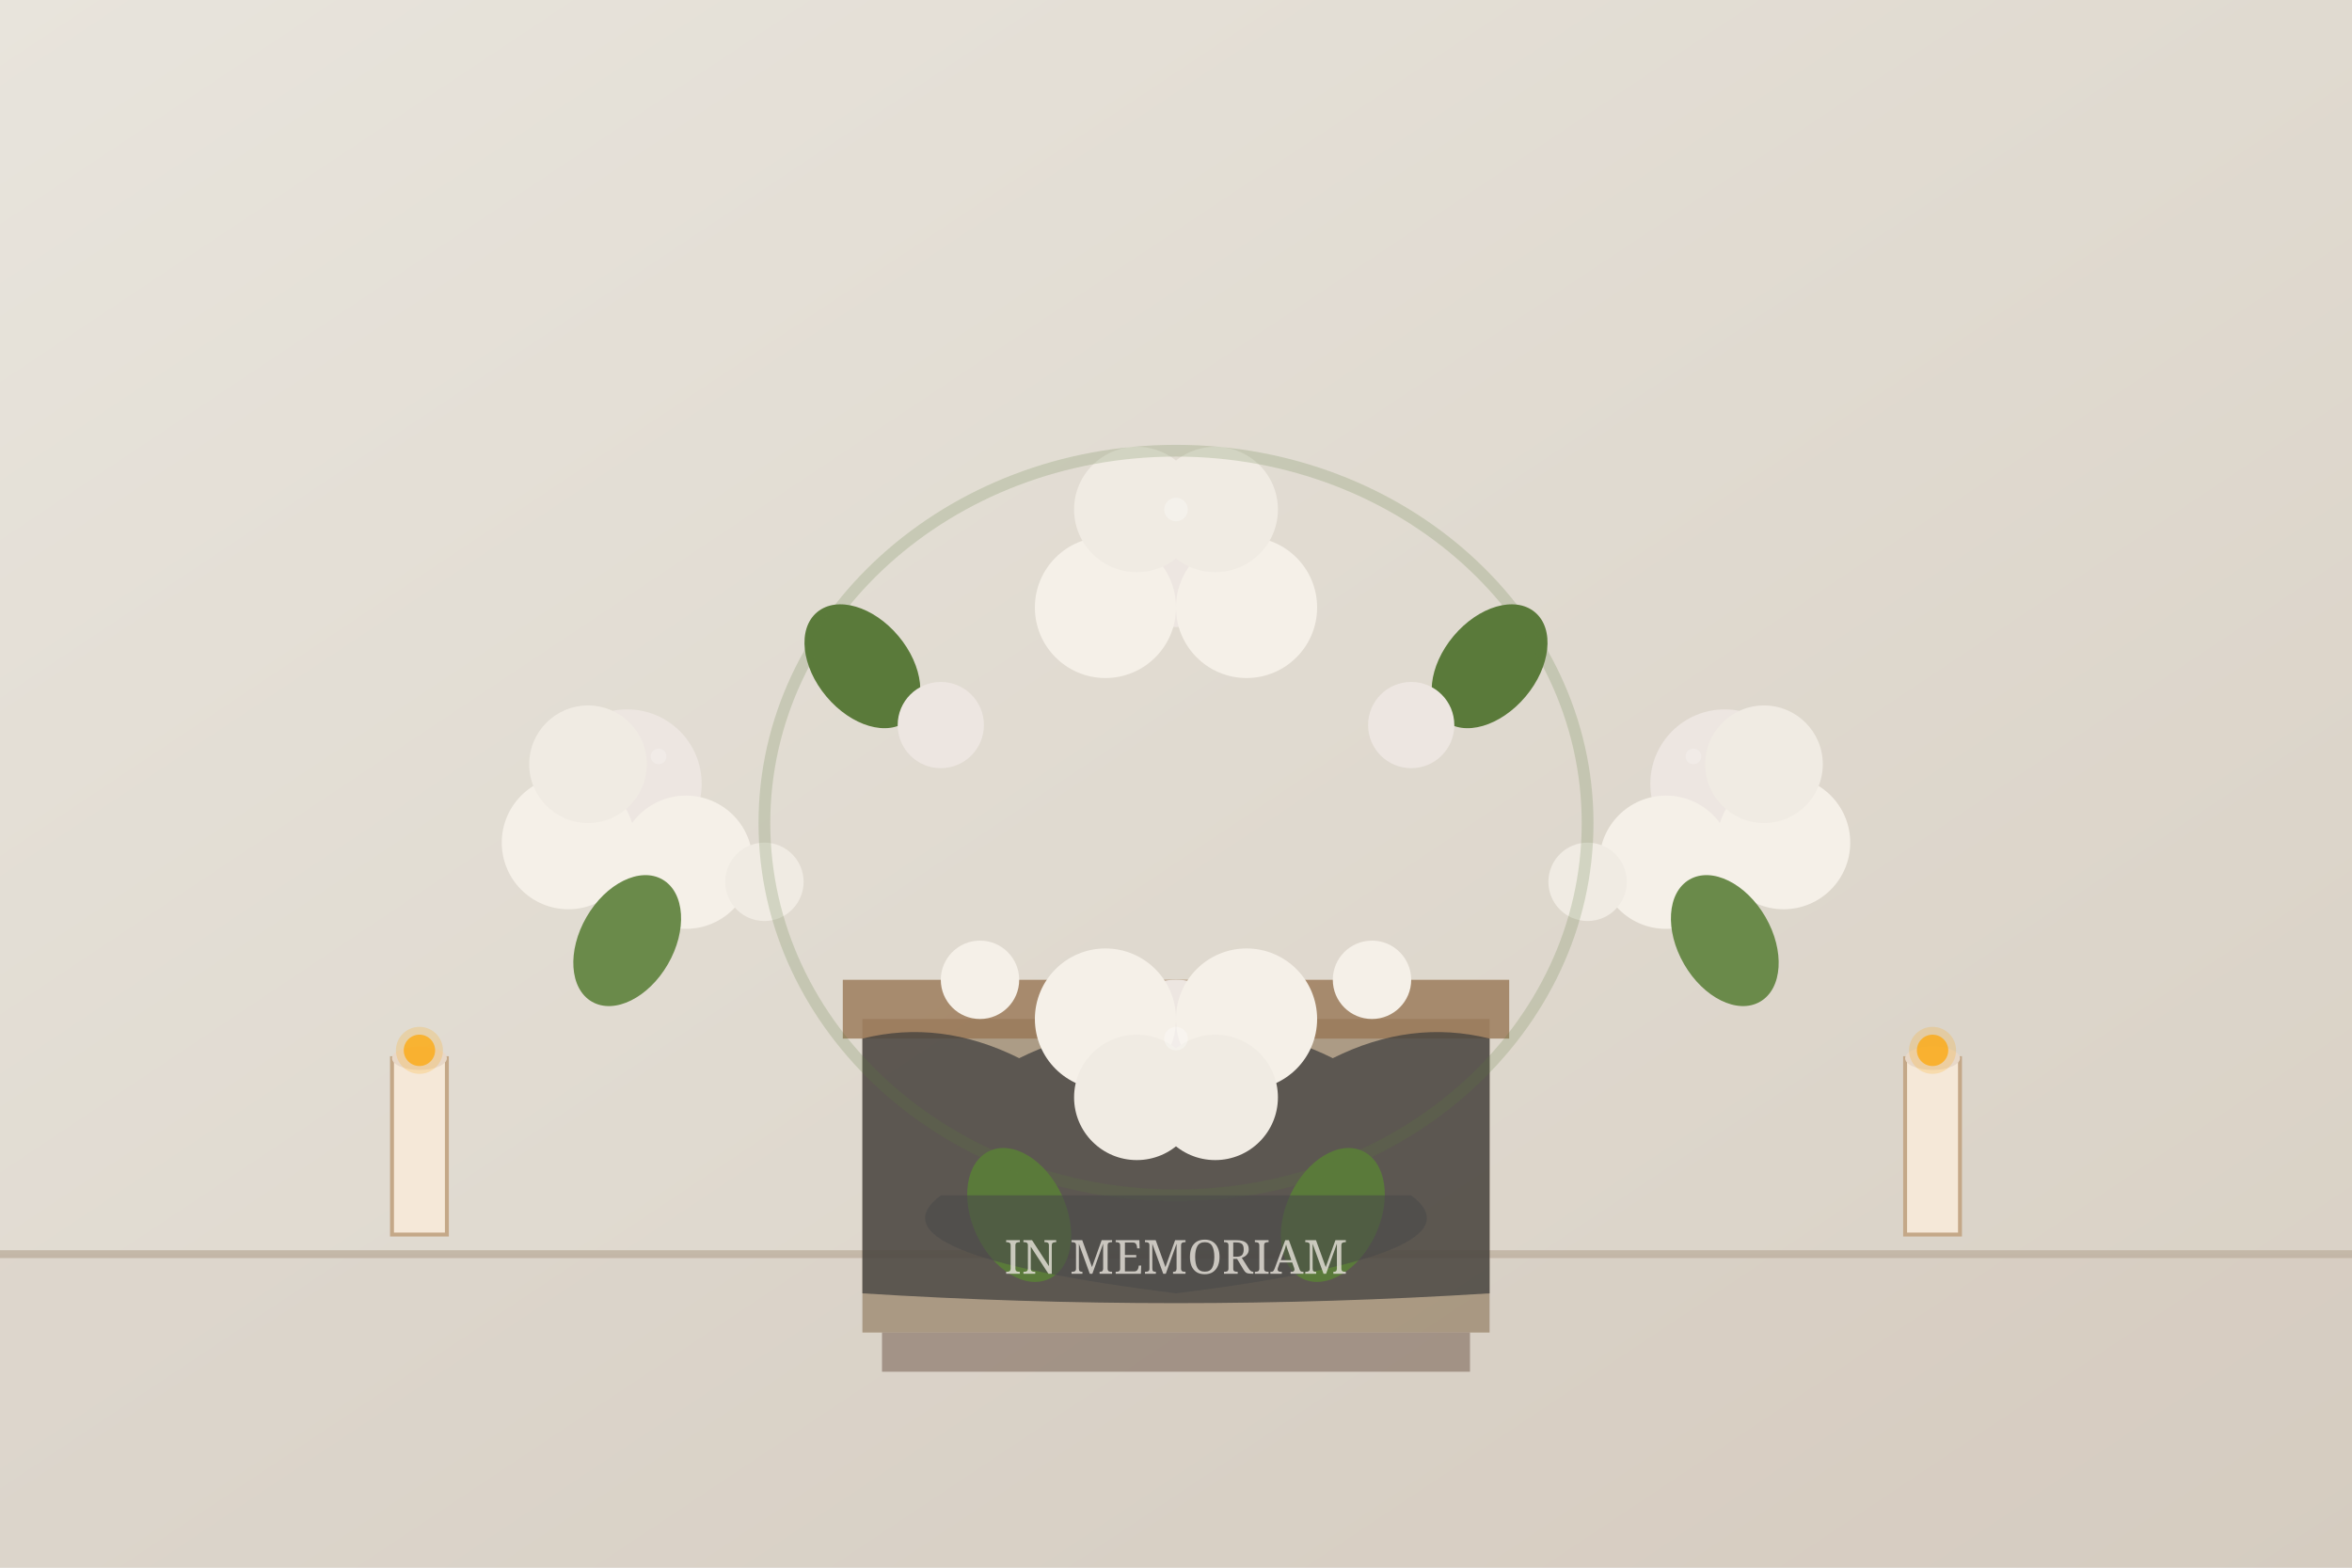
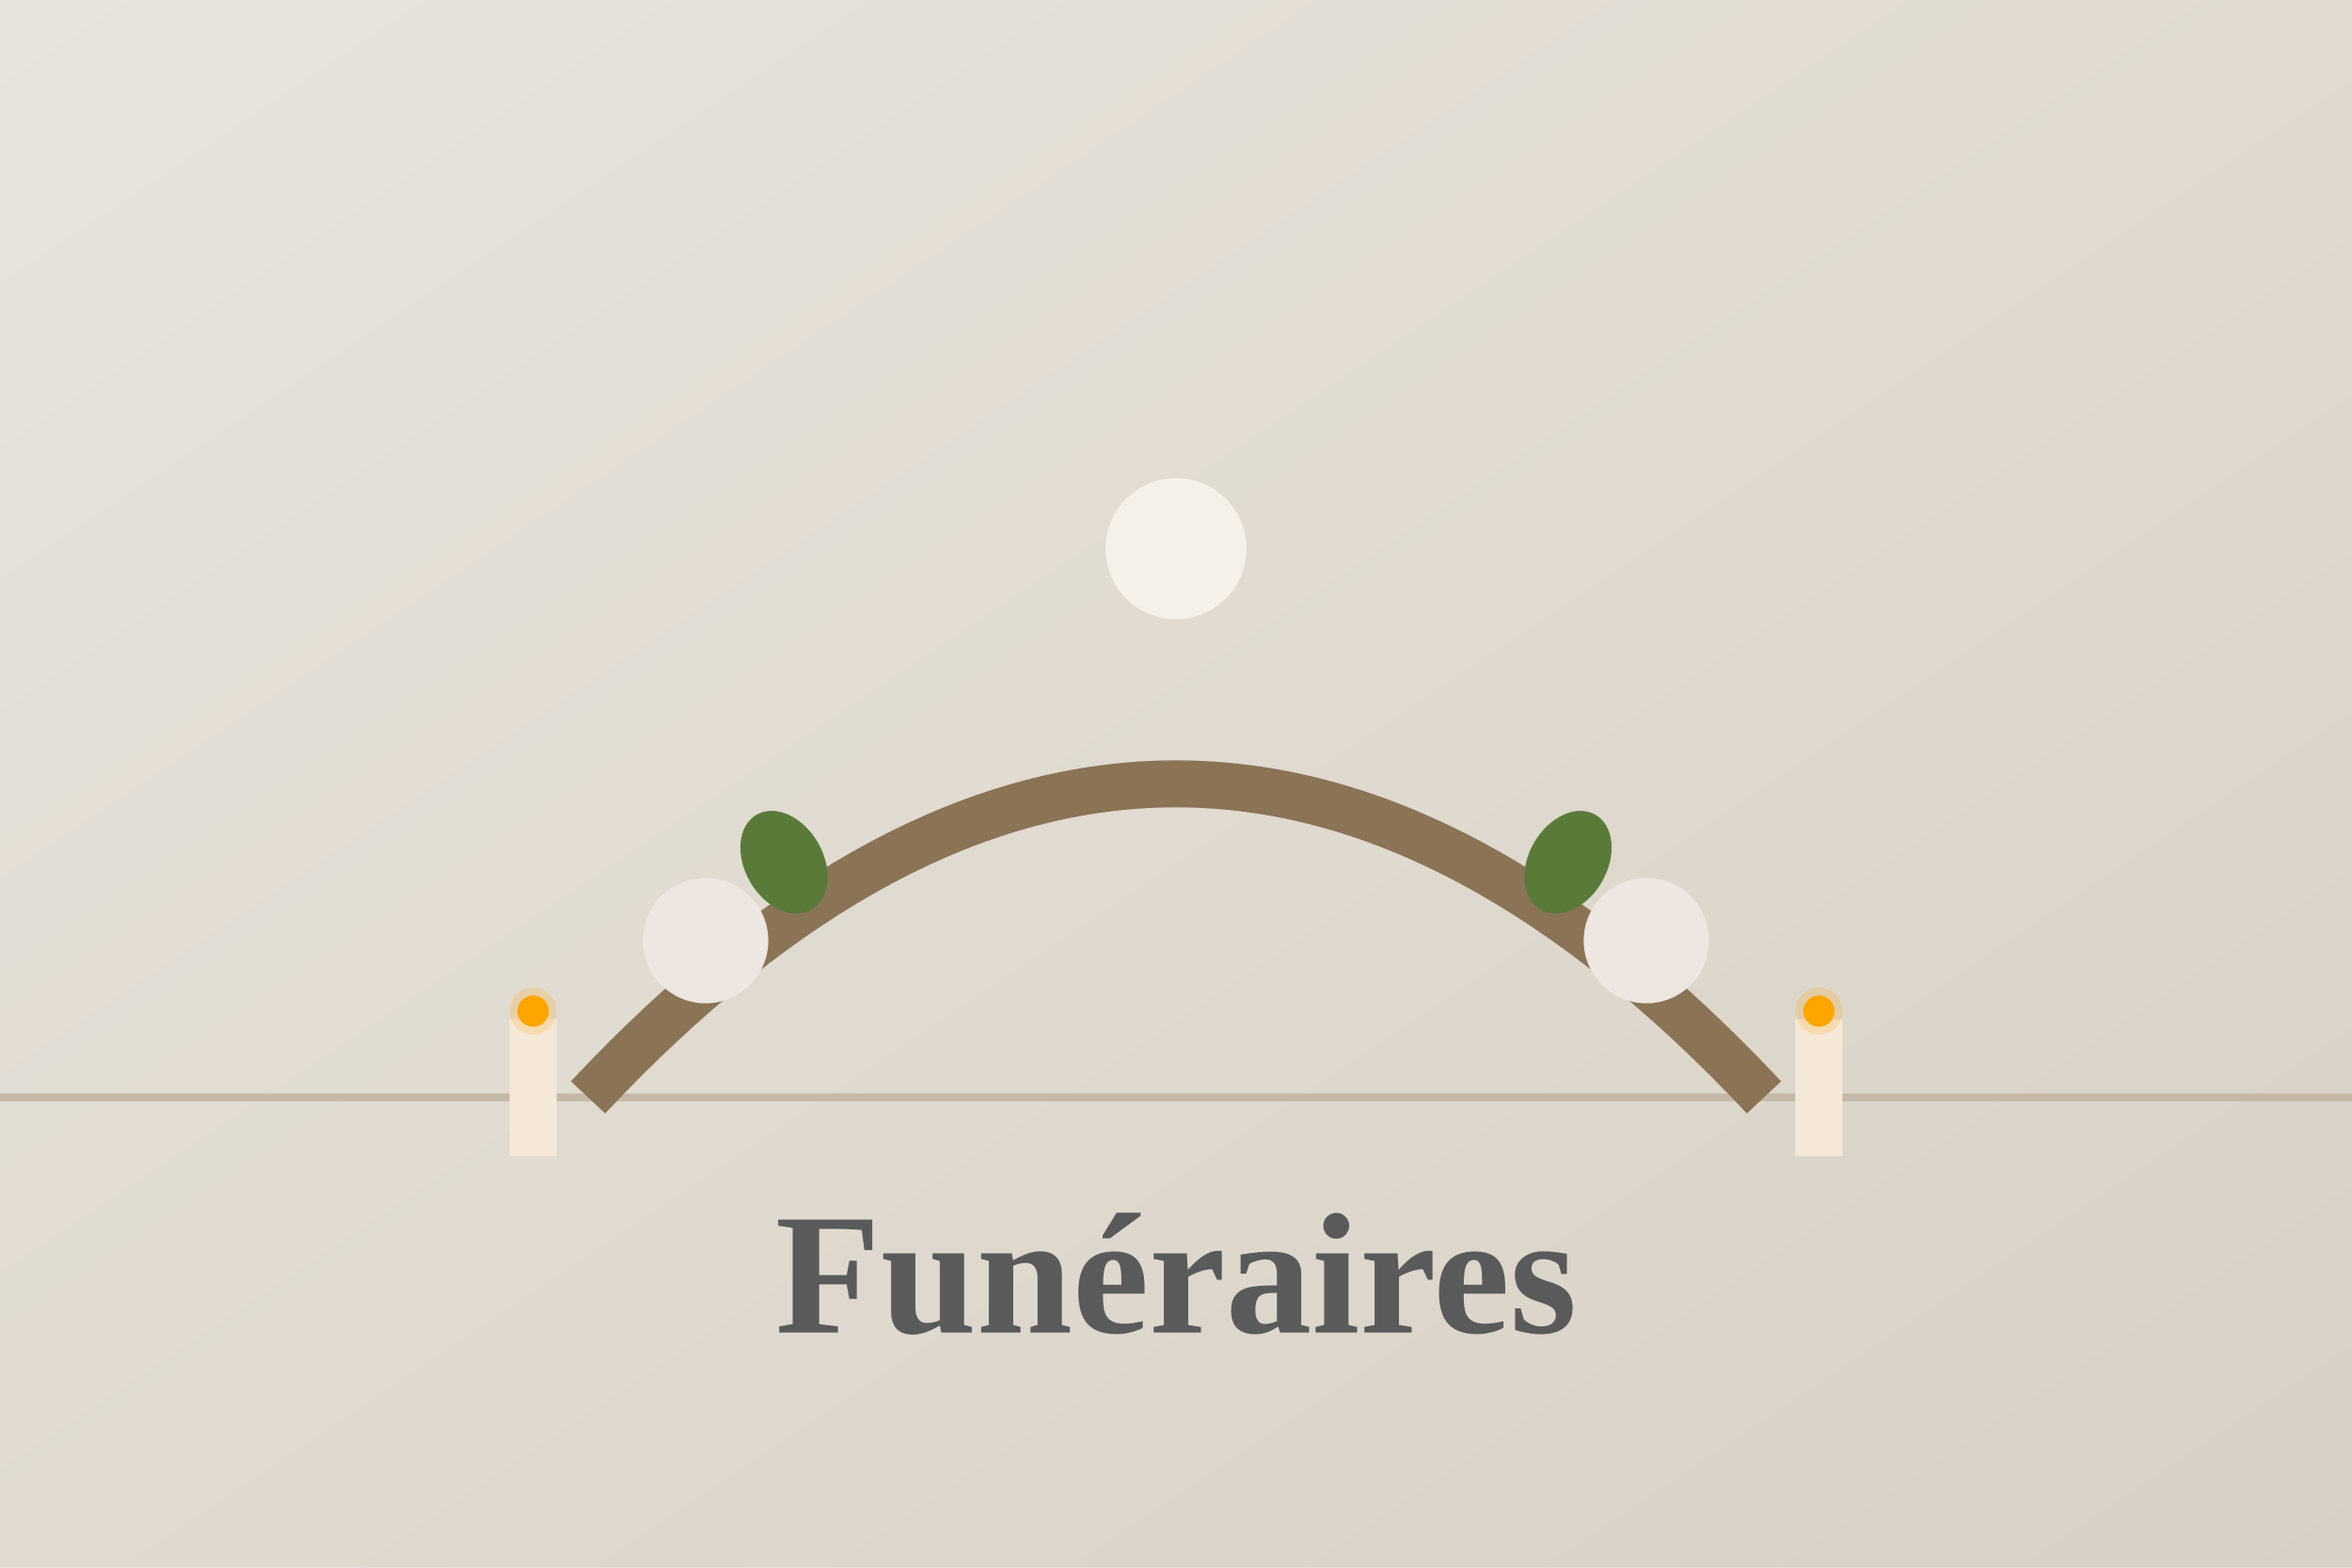
- <svg xmlns="http://www.w3.org/2000/svg" viewBox="0 0 600 400">
+ <svg xmlns="http://www.w3.org/2000/svg" viewBox="0 0 600 400" width="600" height="400">
  <defs>
-     <linearGradient id="bgGradFuneraire" x1="0%" y1="0%" x2="100%" y2="100%">
-       <stop offset="0%" style="stop-color:#e8e4dc;stop-opacity:1" />
-       <stop offset="100%" style="stop-color:#d8d0c4;stop-opacity:1" />
+     <linearGradient id="funBg" x1="0%" y1="0%" x2="100%" y2="100%">
+       <stop offset="0%" style="stop-color:#e8e4dc" />
+       <stop offset="100%" style="stop-color:#d8d0c4" />
    </linearGradient>
  </defs>
-   <rect width="600" height="400" fill="url(#bgGradFuneraire)" />
-   <line x1="0" y1="320" x2="600" y2="320" stroke="#c4b8a8" stroke-width="2" />
-   <rect y="320" width="600" height="80" fill="#b8a898" opacity="0.1" />
-   <rect x="220" y="260" width="160" height="80" fill="#8b7355" opacity="0.6" />
-   <rect x="215" y="250" width="170" height="15" fill="#997755" opacity="0.8" />
-   <rect x="225" y="340" width="150" height="10" fill="#6b5345" opacity="0.5" />
-   <path d="M 220 265 Q 240 260 260 270 Q 280 260 300 265 Q 320 260 340 270 Q 360 260 380 265 L 380 330 Q 300 335 220 330 Z" fill="#3a3a3a" opacity="0.7" />
-   <circle cx="300" cy="140" r="20" fill="#ede6e1" />
-   <circle cx="282" cy="155" r="18" fill="#f5f0e8" />
-   <circle cx="318" cy="155" r="18" fill="#f5f0e8" />
-   <circle cx="290" cy="130" r="16" fill="#f0ebe3" />
-   <circle cx="310" cy="130" r="16" fill="#f0ebe3" />
-   <circle cx="160" cy="200" r="19" fill="#ede6e1" />
-   <circle cx="145" cy="215" r="17" fill="#f5f0e8" />
-   <circle cx="175" cy="220" r="17" fill="#f5f0e8" />
-   <circle cx="150" cy="195" r="15" fill="#f0ebe3" />
-   <circle cx="440" cy="200" r="19" fill="#ede6e1" />
-   <circle cx="455" cy="215" r="17" fill="#f5f0e8" />
-   <circle cx="425" cy="220" r="17" fill="#f5f0e8" />
-   <circle cx="450" cy="195" r="15" fill="#f0ebe3" />
-   <circle cx="300" cy="270" r="20" fill="#ede6e1" />
-   <circle cx="318" cy="260" r="18" fill="#f5f0e8" />
-   <circle cx="282" cy="260" r="18" fill="#f5f0e8" />
-   <circle cx="310" cy="280" r="16" fill="#f0ebe3" />
-   <circle cx="290" cy="280" r="16" fill="#f0ebe3" />
-   <ellipse cx="220" cy="170" rx="12" ry="18" fill="#5a7a3a" transform="rotate(-40 220 170)" />
-   <ellipse cx="380" cy="170" rx="12" ry="18" fill="#5a7a3a" transform="rotate(40 380 170)" />
-   <ellipse cx="160" cy="240" rx="12" ry="18" fill="#6a8a4a" transform="rotate(30 160 240)" />
-   <ellipse cx="440" cy="240" rx="12" ry="18" fill="#6a8a4a" transform="rotate(-30 440 240)" />
-   <ellipse cx="260" cy="310" rx="12" ry="18" fill="#5a7a3a" transform="rotate(-25 260 310)" />
-   <ellipse cx="340" cy="310" rx="12" ry="18" fill="#5a7a3a" transform="rotate(25 340 310)" />
-   <circle cx="240" cy="185" r="11" fill="#ede6e1" />
-   <circle cx="360" cy="185" r="11" fill="#ede6e1" />
-   <circle cx="195" cy="225" r="10" fill="#f0ebe3" />
-   <circle cx="405" cy="225" r="10" fill="#f0ebe3" />
-   <circle cx="250" cy="250" r="10" fill="#f5f0e8" />
-   <circle cx="350" cy="250" r="10" fill="#f5f0e8" />
-   <ellipse cx="300" cy="210" rx="105" ry="95" fill="none" stroke="#5a7a3a" stroke-width="3" opacity="0.2" />
-   <path d="M 240 305 L 360 305 Q 380 320 300 330 Q 220 320 240 305" fill="#4a4a4a" opacity="0.6" />
-   <text x="300" y="325" font-size="12" font-family="serif" text-anchor="middle" fill="#e8e4dc" opacity="0.8">IN MEMORIAM</text>
-   <rect x="100" y="270" width="14" height="45" fill="#f5e8d8" stroke="#c4a888" stroke-width="1" />
-   <ellipse cx="107" cy="270" rx="7" ry="3" fill="#e8d8c8" />
-   <circle cx="107" cy="268" r="4" fill="#ffa500" opacity="0.7" />
-   <rect x="486" y="270" width="14" height="45" fill="#f5e8d8" stroke="#c4a888" stroke-width="1" />
-   <ellipse cx="493" cy="270" rx="7" ry="3" fill="#e8d8c8" />
-   <circle cx="493" cy="268" r="4" fill="#ffa500" opacity="0.7" />
-   <circle cx="107" cy="268" r="6" fill="#ffa500" opacity="0.2" />
-   <circle cx="493" cy="268" r="6" fill="#ffa500" opacity="0.2" />
-   <circle cx="300" cy="130" r="3" fill="#ffffff" opacity="0.3" />
-   <circle cx="168" cy="193" r="2" fill="#ffffff" opacity="0.2" />
-   <circle cx="432" cy="193" r="2" fill="#ffffff" opacity="0.2" />
-   <circle cx="300" cy="265" r="3" fill="#ffffff" opacity="0.3" />
+   <rect width="600" height="400" fill="url(#funBg)" />
+   <line x1="0" y1="280" x2="600" y2="280" stroke="#c4b8a8" stroke-width="2" />
+   <path d="M 150 280 Q 300 120 450 280" fill="none" stroke="#8b7355" stroke-width="12" />
+   <circle cx="180" cy="240" r="16" fill="#ede6e1" />
+   <circle cx="420" cy="240" r="16" fill="#ede6e1" />
+   <circle cx="300" cy="140" r="18" fill="#f5f0e8" />
+   <ellipse cx="200" cy="220" rx="10" ry="14" fill="#5a7a3a" transform="rotate(-30 200 220)" />
+   <ellipse cx="400" cy="220" rx="10" ry="14" fill="#5a7a3a" transform="rotate(30 400 220)" />
+   <rect x="130" y="260" width="12" height="35" fill="#f5e8d8" />
+   <circle cx="136" cy="258" r="4" fill="#ffa500" />
+   <rect x="458" y="260" width="12" height="35" fill="#f5e8d8" />
+   <circle cx="464" cy="258" r="4" fill="#ffa500" />
+   <circle cx="136" cy="258" r="6" fill="#ffa500" opacity="0.2" />
+   <circle cx="464" cy="258" r="6" fill="#ffa500" opacity="0.2" />
+   <text x="300" y="340" font-size="44" font-weight="bold" text-anchor="middle" fill="#5a5a5a">Funéraires</text>
</svg>
